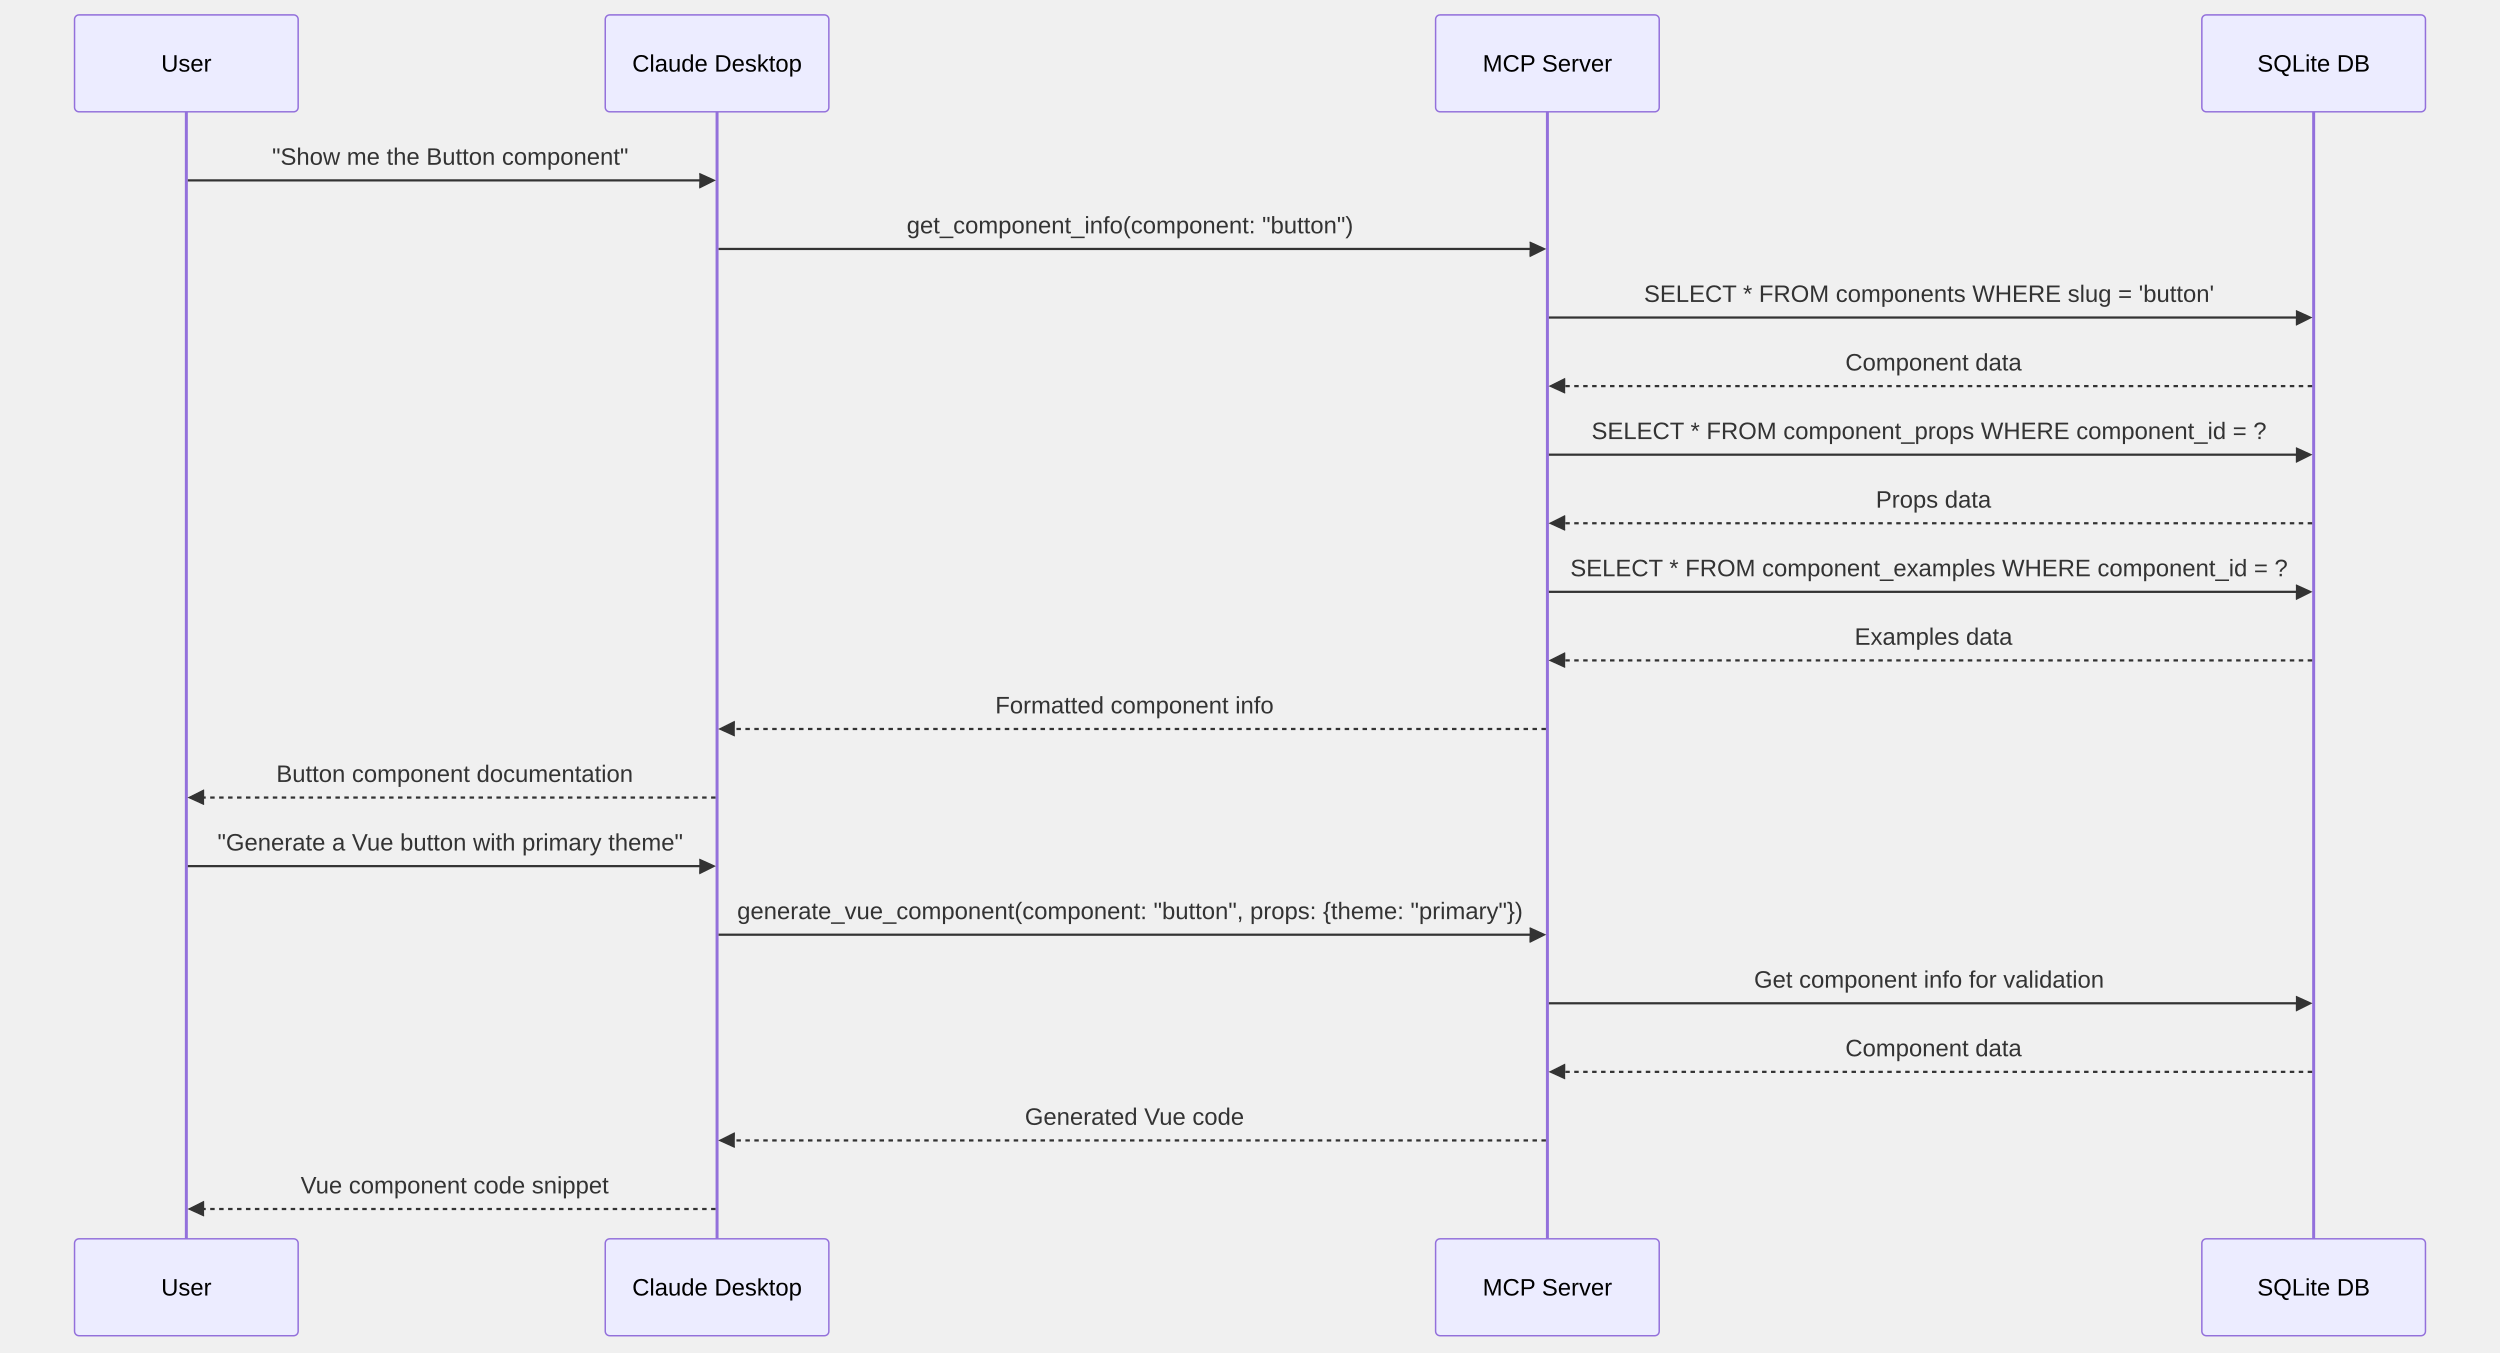
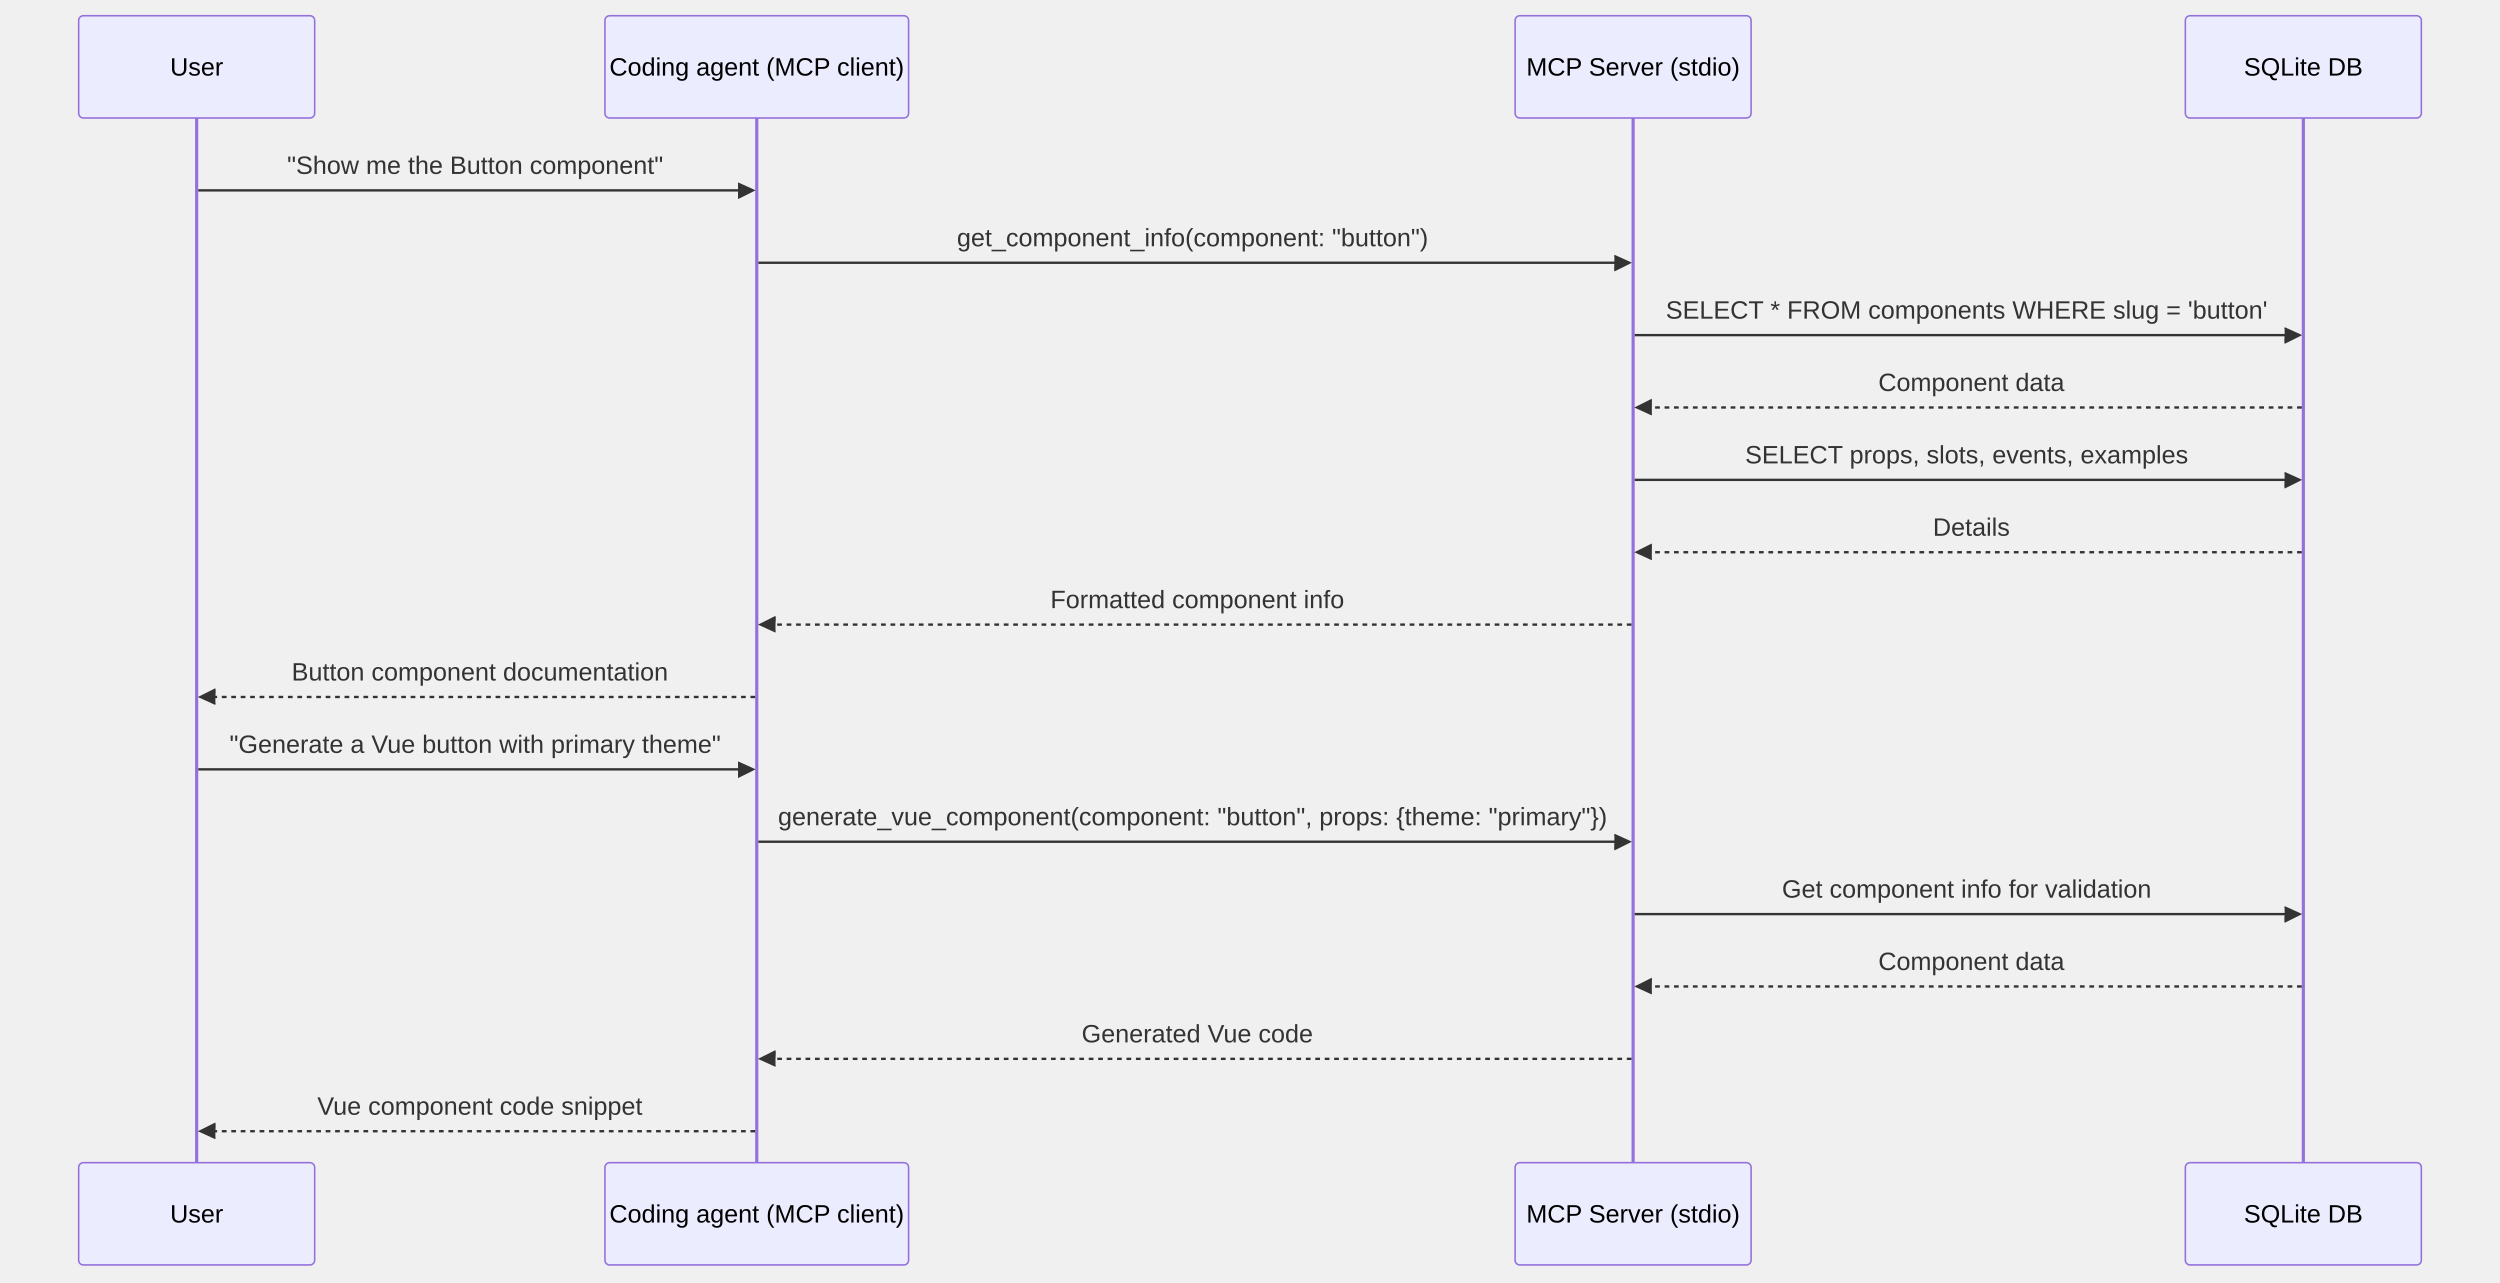
- <svg xmlns="http://www.w3.org/2000/svg" id="diagram-sequence" width="100%" style="min-width: 800px; background-color: white" viewBox="-50 -10 1677 907" role="graphics-document document" aria-roledescription="sequence">
+ <svg xmlns="http://www.w3.org/2000/svg" id="diagram-sequence" width="100%" style="min-width: 800px; background-color: white" viewBox="-50 -10 1589 815" role="graphics-document document" aria-roledescription="sequence">
  <g>
-     <rect x="1427" y="821" fill="#eaeaea" stroke="#666" width="150" height="65" name="DB" rx="3" ry="3" class="actor actor-bottom" />
-     <text x="1502" y="853.5" dominant-baseline="central" alignment-baseline="central" class="actor actor-box" style="text-anchor: middle; font-size: 16px; font-weight: 400;">
-       <tspan x="1502" dy="0">SQLite DB</tspan>
+     <rect x="1339" y="729" fill="#eaeaea" stroke="#666" width="150" height="65" name="DB" rx="3" ry="3" class="actor actor-bottom" />
+     <text x="1414" y="761.5" dominant-baseline="central" alignment-baseline="central" class="actor actor-box" style="text-anchor: middle; font-size: 16px; font-weight: 400;">
+       <tspan x="1414" dy="0">SQLite DB</tspan>
    </text>
  </g>
  <g>
-     <rect x="913" y="821" fill="#eaeaea" stroke="#666" width="150" height="65" name="MCP" rx="3" ry="3" class="actor actor-bottom" />
-     <text x="988" y="853.5" dominant-baseline="central" alignment-baseline="central" class="actor actor-box" style="text-anchor: middle; font-size: 16px; font-weight: 400;">
-       <tspan x="988" dy="0">MCP Server</tspan>
+     <rect x="913" y="729" fill="#eaeaea" stroke="#666" width="150" height="65" name="MCP" rx="3" ry="3" class="actor actor-bottom" />
+     <text x="988" y="761.5" dominant-baseline="central" alignment-baseline="central" class="actor actor-box" style="text-anchor: middle; font-size: 16px; font-weight: 400;">
+       <tspan x="988" dy="0">MCP Server (stdio)</tspan>
    </text>
  </g>
  <g>
-     <rect x="356" y="821" fill="#eaeaea" stroke="#666" width="150" height="65" name="Claude" rx="3" ry="3" class="actor actor-bottom" />
-     <text x="431" y="853.5" dominant-baseline="central" alignment-baseline="central" class="actor actor-box" style="text-anchor: middle; font-size: 16px; font-weight: 400;">
-       <tspan x="431" dy="0">Claude Desktop</tspan>
+     <rect x="334.5" y="729" fill="#eaeaea" stroke="#666" width="193" height="65" name="Agent" rx="3" ry="3" class="actor actor-bottom" />
+     <text x="431" y="761.5" dominant-baseline="central" alignment-baseline="central" class="actor actor-box" style="text-anchor: middle; font-size: 16px; font-weight: 400;">
+       <tspan x="431" dy="0">Coding agent (MCP client)</tspan>
    </text>
  </g>
  <g>
-     <rect x="0" y="821" fill="#eaeaea" stroke="#666" width="150" height="65" name="User" rx="3" ry="3" class="actor actor-bottom" />
-     <text x="75" y="853.5" dominant-baseline="central" alignment-baseline="central" class="actor actor-box" style="text-anchor: middle; font-size: 16px; font-weight: 400;">
+     <rect x="0" y="729" fill="#eaeaea" stroke="#666" width="150" height="65" name="User" rx="3" ry="3" class="actor actor-bottom" />
+     <text x="75" y="761.5" dominant-baseline="central" alignment-baseline="central" class="actor actor-box" style="text-anchor: middle; font-size: 16px; font-weight: 400;">
      <tspan x="75" dy="0">User</tspan>
    </text>
  </g>
  <g>
-     <line id="actor3" x1="1502" y1="65" x2="1502" y2="821" class="actor-line 200" stroke-width="0.5px" stroke="#999" name="DB" data-et="life-line" data-id="DB" />
+     <line id="actor3" x1="1414" y1="65" x2="1414" y2="729" class="actor-line 200" stroke-width="0.5px" stroke="#999" name="DB" data-et="life-line" data-id="DB" />
    <g id="root-3" data-et="participant" data-type="participant" data-id="DB">
-       <rect x="1427" y="0" fill="#eaeaea" stroke="#666" width="150" height="65" name="DB" rx="3" ry="3" class="actor actor-top" />
-       <text x="1502" y="32.5" dominant-baseline="central" alignment-baseline="central" class="actor actor-box" style="text-anchor: middle; font-size: 16px; font-weight: 400;">
-         <tspan x="1502" dy="0">SQLite DB</tspan>
+       <rect x="1339" y="0" fill="#eaeaea" stroke="#666" width="150" height="65" name="DB" rx="3" ry="3" class="actor actor-top" />
+       <text x="1414" y="32.5" dominant-baseline="central" alignment-baseline="central" class="actor actor-box" style="text-anchor: middle; font-size: 16px; font-weight: 400;">
+         <tspan x="1414" dy="0">SQLite DB</tspan>
      </text>
    </g>
  </g>
  <g>
-     <line id="actor2" x1="988" y1="65" x2="988" y2="821" class="actor-line 200" stroke-width="0.5px" stroke="#999" name="MCP" data-et="life-line" data-id="MCP" />
+     <line id="actor2" x1="988" y1="65" x2="988" y2="729" class="actor-line 200" stroke-width="0.5px" stroke="#999" name="MCP" data-et="life-line" data-id="MCP" />
    <g id="root-2" data-et="participant" data-type="participant" data-id="MCP">
      <rect x="913" y="0" fill="#eaeaea" stroke="#666" width="150" height="65" name="MCP" rx="3" ry="3" class="actor actor-top" />
      <text x="988" y="32.5" dominant-baseline="central" alignment-baseline="central" class="actor actor-box" style="text-anchor: middle; font-size: 16px; font-weight: 400;">
-         <tspan x="988" dy="0">MCP Server</tspan>
+         <tspan x="988" dy="0">MCP Server (stdio)</tspan>
      </text>
    </g>
  </g>
  <g>
-     <line id="actor1" x1="431" y1="65" x2="431" y2="821" class="actor-line 200" stroke-width="0.5px" stroke="#999" name="Claude" data-et="life-line" data-id="Claude" />
-     <g id="root-1" data-et="participant" data-type="participant" data-id="Claude">
-       <rect x="356" y="0" fill="#eaeaea" stroke="#666" width="150" height="65" name="Claude" rx="3" ry="3" class="actor actor-top" />
+     <line id="actor1" x1="431" y1="65" x2="431" y2="729" class="actor-line 200" stroke-width="0.5px" stroke="#999" name="Agent" data-et="life-line" data-id="Agent" />
+     <g id="root-1" data-et="participant" data-type="participant" data-id="Agent">
+       <rect x="334.5" y="0" fill="#eaeaea" stroke="#666" width="193" height="65" name="Agent" rx="3" ry="3" class="actor actor-top" />
      <text x="431" y="32.5" dominant-baseline="central" alignment-baseline="central" class="actor actor-box" style="text-anchor: middle; font-size: 16px; font-weight: 400;">
-         <tspan x="431" dy="0">Claude Desktop</tspan>
+         <tspan x="431" dy="0">Coding agent (MCP client)</tspan>
      </text>
    </g>
  </g>
  <g>
-     <line id="actor0" x1="75" y1="65" x2="75" y2="821" class="actor-line 200" stroke-width="0.5px" stroke="#999" name="User" data-et="life-line" data-id="User" />
+     <line id="actor0" x1="75" y1="65" x2="75" y2="729" class="actor-line 200" stroke-width="0.5px" stroke="#999" name="User" data-et="life-line" data-id="User" />
    <g id="root-0" data-et="participant" data-type="participant" data-id="User">
      <rect x="0" y="0" fill="#eaeaea" stroke="#666" width="150" height="65" name="User" rx="3" ry="3" class="actor actor-top" />
      <text x="75" y="32.5" dominant-baseline="central" alignment-baseline="central" class="actor actor-box" style="text-anchor: middle; font-size: 16px; font-weight: 400;">
        <tspan x="75" dy="0">User</tspan>
      </text>
    </g>
  </g>
  <style>#diagram-sequence{font-family:"trebuchet ms",verdana,arial,sans-serif;font-size:16px;fill:#333;}@keyframes edge-animation-frame{from{stroke-dashoffset:0;}}@keyframes dash{to{stroke-dashoffset:0;}}#diagram-sequence .edge-animation-slow{stroke-dasharray:9,5!important;stroke-dashoffset:900;animation:dash 50s linear infinite;stroke-linecap:round;}#diagram-sequence .edge-animation-fast{stroke-dasharray:9,5!important;stroke-dashoffset:900;animation:dash 20s linear infinite;stroke-linecap:round;}#diagram-sequence .error-icon{fill:#552222;}#diagram-sequence .error-text{fill:#552222;stroke:#552222;}#diagram-sequence .edge-thickness-normal{stroke-width:1px;}#diagram-sequence .edge-thickness-thick{stroke-width:3.5px;}#diagram-sequence .edge-pattern-solid{stroke-dasharray:0;}#diagram-sequence .edge-thickness-invisible{stroke-width:0;fill:none;}#diagram-sequence .edge-pattern-dashed{stroke-dasharray:3;}#diagram-sequence .edge-pattern-dotted{stroke-dasharray:2;}#diagram-sequence .marker{fill:#333333;stroke:#333333;}#diagram-sequence .marker.cross{stroke:#333333;}#diagram-sequence svg{font-family:"trebuchet ms",verdana,arial,sans-serif;font-size:16px;}#diagram-sequence p{margin:0;}#diagram-sequence .actor{stroke:#9370DB;fill:#ECECFF;stroke-width:1;}#diagram-sequence rect.actor.outer-path[data-look="neo"]{filter:drop-shadow(1px 2px 2px rgba(185, 185, 185, 1));}#diagram-sequence rect.note[data-look="neo"]{stroke:#aaaa33;fill:#fff5ad;filter:drop-shadow(1px 2px 2px rgba(185, 185, 185, 1));}#diagram-sequence text.actor&gt;tspan{fill:black;stroke:none;}#diagram-sequence .actor-line{stroke:#9370DB;}#diagram-sequence .innerArc{stroke-width:1.5;stroke-dasharray:none;}#diagram-sequence .messageLine0{stroke-width:1.5;stroke-dasharray:none;stroke:#333;}#diagram-sequence .messageLine1{stroke-width:1.5;stroke-dasharray:2,2;stroke:#333;}#diagram-sequence [id$="-arrowhead"] path{fill:#333;stroke:#333;}#diagram-sequence .sequenceNumber{fill:white;}#diagram-sequence [id$="-sequencenumber"]{fill:#333;}#diagram-sequence [id$="-crosshead"] path{fill:#333;stroke:#333;}#diagram-sequence .messageText{fill:#333;stroke:none;}#diagram-sequence .labelBox{stroke:#9370DB;fill:#ECECFF;filter:none;}#diagram-sequence .labelText,#diagram-sequence .labelText&gt;tspan{fill:black;stroke:none;}#diagram-sequence .loopText,#diagram-sequence .loopText&gt;tspan{fill:black;stroke:none;}#diagram-sequence .sectionTitle,#diagram-sequence .sectionTitle&gt;tspan{fill:black;stroke:none;}#diagram-sequence .loopLine{stroke-width:2px;stroke-dasharray:2,2;stroke:#9370DB;fill:#9370DB;}#diagram-sequence .note{stroke:#aaaa33;fill:#fff5ad;}#diagram-sequence .noteText,#diagram-sequence .noteText&gt;tspan{fill:black;stroke:none;font-weight:normal;}#diagram-sequence .activation0{fill:#f4f4f4;stroke:#666;}#diagram-sequence .activation1{fill:#f4f4f4;stroke:#666;}#diagram-sequence .activation2{fill:#f4f4f4;stroke:#666;}#diagram-sequence .actorPopupMenu{position:absolute;}#diagram-sequence .actorPopupMenuPanel{position:absolute;fill:#ECECFF;box-shadow:0px 8px 16px 0px rgba(0,0,0,0.2);filter:drop-shadow(3px 5px 2px rgb(0 0 0 / 0.4));}#diagram-sequence .actor-man circle,#diagram-sequence line{fill:#ECECFF;stroke-width:2px;}#diagram-sequence g rect.rect{filter:drop-shadow(1px 2px 2px rgba(185, 185, 185, 1));stroke:#9370DB;}#diagram-sequence .node .neo-node{stroke:#9370DB;}#diagram-sequence [data-look="neo"].node rect,#diagram-sequence [data-look="neo"].cluster rect,#diagram-sequence [data-look="neo"].node polygon{stroke:#9370DB;filter:drop-shadow(1px 2px 2px rgba(185, 185, 185, 1));}#diagram-sequence [data-look="neo"].swimlane.cluster rect{filter:none;}#diagram-sequence [data-look="neo"].node path{stroke:#9370DB;stroke-width:1px;}#diagram-sequence [data-look="neo"].node .outer-path{filter:drop-shadow(1px 2px 2px rgba(185, 185, 185, 1));}#diagram-sequence [data-look="neo"].node .neo-line path{stroke:#9370DB;filter:none;}#diagram-sequence [data-look="neo"].node circle{stroke:#9370DB;filter:drop-shadow(1px 2px 2px rgba(185, 185, 185, 1));}#diagram-sequence [data-look="neo"].node circle .state-start{fill:#000000;}#diagram-sequence [data-look="neo"].icon-shape .icon{fill:#9370DB;filter:drop-shadow(1px 2px 2px rgba(185, 185, 185, 1));}#diagram-sequence [data-look="neo"].icon-shape .icon-neo path{stroke:#9370DB;filter:drop-shadow(1px 2px 2px rgba(185, 185, 185, 1));}#diagram-sequence :root{--mermaid-font-family:"trebuchet ms",verdana,arial,sans-serif;}</style>
  <g />
  <defs>
    <symbol id="diagram-sequence-computer" width="24" height="24">
      <path transform="scale(.5)" d="M2 2v13h20v-13h-20zm18 11h-16v-9h16v9zm-10.228 6l.466-1h3.524l.467 1h-4.457zm14.228 3h-24l2-6h2.104l-1.33 4h18.45l-1.297-4h2.073l2 6zm-5-10h-14v-7h14v7z" />
    </symbol>
  </defs>
  <defs>
    <symbol id="diagram-sequence-database" fill-rule="evenodd" clip-rule="evenodd">
      <path transform="scale(.5)" d="M12.258.001l.256.004.255.005.253.008.251.01.249.012.247.015.246.016.242.019.241.02.239.023.236.024.233.027.231.028.229.031.225.032.223.034.22.036.217.038.214.04.211.041.208.043.205.045.201.046.198.048.194.05.191.051.187.053.183.054.18.056.175.057.172.059.168.06.163.061.16.063.155.064.15.066.074.033.073.033.071.034.07.034.069.035.068.035.067.035.066.035.064.036.064.036.062.036.06.036.06.037.058.037.058.037.055.038.055.038.053.038.052.038.051.039.05.039.048.039.047.039.045.04.044.04.043.04.041.04.04.041.039.041.037.041.036.041.034.041.033.042.032.042.03.042.029.042.027.042.026.043.024.043.023.043.021.043.02.043.018.044.017.043.015.044.013.044.012.044.011.045.009.044.007.045.006.045.004.045.002.045.001.045v17l-.001.045-.002.045-.004.045-.006.045-.007.045-.009.044-.011.045-.012.044-.013.044-.015.044-.017.043-.018.044-.02.043-.021.043-.023.043-.024.043-.026.043-.027.042-.029.042-.03.042-.032.042-.033.042-.034.041-.036.041-.037.041-.039.041-.04.041-.041.04-.043.04-.044.04-.045.04-.047.039-.048.039-.05.039-.051.039-.052.038-.053.038-.055.038-.055.038-.058.037-.058.037-.06.037-.06.036-.062.036-.064.036-.064.036-.066.035-.067.035-.068.035-.069.035-.07.034-.071.034-.073.033-.074.033-.15.066-.155.064-.16.063-.163.061-.168.06-.172.059-.175.057-.18.056-.183.054-.187.053-.191.051-.194.05-.198.048-.201.046-.205.045-.208.043-.211.041-.214.04-.217.038-.22.036-.223.034-.225.032-.229.031-.231.028-.233.027-.236.024-.239.023-.241.02-.242.019-.246.016-.247.015-.249.012-.251.01-.253.008-.255.005-.256.004-.258.001-.258-.001-.256-.004-.255-.005-.253-.008-.251-.01-.249-.012-.247-.015-.245-.016-.243-.019-.241-.02-.238-.023-.236-.024-.234-.027-.231-.028-.228-.031-.226-.032-.223-.034-.22-.036-.217-.038-.214-.04-.211-.041-.208-.043-.204-.045-.201-.046-.198-.048-.195-.05-.19-.051-.187-.053-.184-.054-.179-.056-.176-.057-.172-.059-.167-.06-.164-.061-.159-.063-.155-.064-.151-.066-.074-.033-.072-.033-.072-.034-.07-.034-.069-.035-.068-.035-.067-.035-.066-.035-.064-.036-.063-.036-.062-.036-.061-.036-.06-.037-.058-.037-.057-.037-.056-.038-.055-.038-.053-.038-.052-.038-.051-.039-.049-.039-.049-.039-.046-.039-.046-.04-.044-.04-.043-.04-.041-.04-.04-.041-.039-.041-.037-.041-.036-.041-.034-.041-.033-.042-.032-.042-.03-.042-.029-.042-.027-.042-.026-.043-.024-.043-.023-.043-.021-.043-.02-.043-.018-.044-.017-.043-.015-.044-.013-.044-.012-.044-.011-.045-.009-.044-.007-.045-.006-.045-.004-.045-.002-.045-.001-.045v-17l.001-.045.002-.045.004-.045.006-.045.007-.045.009-.044.011-.045.012-.044.013-.044.015-.044.017-.043.018-.044.02-.043.021-.043.023-.043.024-.043.026-.043.027-.042.029-.042.03-.042.032-.042.033-.042.034-.041.036-.041.037-.041.039-.041.04-.041.041-.04.043-.04.044-.04.046-.04.046-.039.049-.039.049-.039.051-.039.052-.038.053-.038.055-.038.056-.038.057-.037.058-.037.06-.037.061-.036.062-.036.063-.036.064-.036.066-.035.067-.035.068-.035.069-.035.07-.034.072-.034.072-.033.074-.033.151-.066.155-.064.159-.063.164-.061.167-.06.172-.059.176-.057.179-.056.184-.054.187-.053.19-.051.195-.05.198-.048.201-.046.204-.045.208-.043.211-.041.214-.04.217-.038.22-.036.223-.034.226-.032.228-.031.231-.028.234-.027.236-.024.238-.023.241-.02.243-.019.245-.016.247-.015.249-.012.251-.01.253-.008.255-.005.256-.004.258-.001.258.001zm-9.258 20.499v.01l.001.021.003.021.004.022.005.021.006.022.007.022.009.023.01.022.011.023.012.023.013.023.015.023.016.024.017.023.018.024.019.024.021.024.022.025.023.024.024.025.052.049.056.05.061.051.066.051.07.051.075.051.079.052.084.052.088.052.092.052.097.052.102.051.105.052.11.052.114.051.119.051.123.051.127.05.131.05.135.05.139.048.144.049.147.047.152.047.155.047.16.045.163.045.167.043.171.043.176.041.178.041.183.039.187.039.19.037.194.035.197.035.202.033.204.031.209.03.212.029.216.027.219.025.222.024.226.021.23.02.233.018.236.016.24.015.243.012.246.01.249.008.253.005.256.004.259.001.26-.001.257-.004.254-.005.25-.008.247-.011.244-.012.241-.014.237-.016.233-.018.231-.021.226-.021.224-.024.22-.026.216-.027.212-.028.21-.031.205-.031.202-.034.198-.034.194-.036.191-.037.187-.039.183-.04.179-.04.175-.042.172-.043.168-.044.163-.045.16-.046.155-.046.152-.047.148-.048.143-.049.139-.049.136-.05.131-.05.126-.05.123-.051.118-.052.114-.051.11-.052.106-.052.101-.052.096-.052.092-.052.088-.053.083-.051.079-.052.074-.052.07-.051.065-.051.06-.051.056-.05.051-.05.023-.024.023-.025.021-.024.02-.024.019-.024.018-.024.017-.024.015-.023.014-.024.013-.023.012-.023.01-.023.01-.022.008-.022.006-.022.006-.022.004-.022.004-.021.001-.021.001-.021v-4.127l-.077.055-.08.053-.083.054-.085.053-.087.052-.09.052-.093.051-.095.05-.097.05-.1.049-.102.049-.105.048-.106.047-.109.047-.111.046-.114.045-.115.045-.118.044-.12.043-.122.042-.124.042-.126.041-.128.04-.13.04-.132.038-.134.038-.135.037-.138.037-.139.035-.142.035-.143.034-.144.033-.147.032-.148.031-.15.03-.151.03-.153.029-.154.027-.156.027-.158.026-.159.025-.161.024-.162.023-.163.022-.165.021-.166.02-.167.019-.169.018-.169.017-.171.016-.173.015-.173.014-.175.013-.175.012-.177.011-.178.01-.179.008-.179.008-.181.006-.182.005-.182.004-.184.003-.184.002h-.37l-.184-.002-.184-.003-.182-.004-.182-.005-.181-.006-.179-.008-.179-.008-.178-.01-.176-.011-.176-.012-.175-.013-.173-.014-.172-.015-.171-.016-.17-.017-.169-.018-.167-.019-.166-.02-.165-.021-.163-.022-.162-.023-.161-.024-.159-.025-.157-.026-.156-.027-.155-.027-.153-.029-.151-.03-.15-.03-.148-.031-.146-.032-.145-.033-.143-.034-.141-.035-.14-.035-.137-.037-.136-.037-.134-.038-.132-.038-.13-.04-.128-.04-.126-.041-.124-.042-.122-.042-.12-.044-.117-.043-.116-.045-.113-.045-.112-.046-.109-.047-.106-.047-.105-.048-.102-.049-.1-.049-.097-.05-.095-.05-.093-.052-.09-.051-.087-.052-.085-.053-.083-.054-.08-.054-.077-.054v4.127zm0-5.654v.011l.001.021.003.021.004.021.005.022.006.022.007.022.009.022.01.022.011.023.012.023.013.023.015.024.016.023.017.024.018.024.019.024.021.024.022.024.023.025.024.024.052.05.056.05.061.05.066.051.07.051.075.052.079.051.084.052.088.052.092.052.097.052.102.052.105.052.11.051.114.051.119.052.123.05.127.051.131.05.135.049.139.049.144.048.147.048.152.047.155.046.16.045.163.045.167.044.171.042.176.042.178.04.183.04.187.038.19.037.194.036.197.034.202.033.204.032.209.03.212.028.216.027.219.025.222.024.226.022.23.02.233.018.236.016.24.014.243.012.246.01.249.008.253.006.256.003.259.001.26-.001.257-.003.254-.006.25-.008.247-.01.244-.012.241-.015.237-.016.233-.018.231-.02.226-.022.224-.024.22-.025.216-.027.212-.029.21-.03.205-.032.202-.033.198-.035.194-.036.191-.037.187-.039.183-.039.179-.041.175-.042.172-.043.168-.044.163-.045.16-.045.155-.047.152-.047.148-.048.143-.048.139-.05.136-.049.131-.05.126-.051.123-.051.118-.051.114-.052.11-.052.106-.052.101-.052.096-.052.092-.052.088-.052.083-.052.079-.052.074-.051.07-.052.065-.051.06-.05.056-.051.051-.049.023-.025.023-.024.021-.025.02-.024.019-.024.018-.024.017-.024.015-.023.014-.023.013-.024.012-.022.01-.023.01-.023.008-.022.006-.022.006-.022.004-.021.004-.022.001-.021.001-.021v-4.139l-.077.054-.08.054-.083.054-.085.052-.087.053-.09.051-.093.051-.095.051-.097.05-.1.049-.102.049-.105.048-.106.047-.109.047-.111.046-.114.045-.115.044-.118.044-.12.044-.122.042-.124.042-.126.041-.128.04-.13.039-.132.039-.134.038-.135.037-.138.036-.139.036-.142.035-.143.033-.144.033-.147.033-.148.031-.15.03-.151.03-.153.028-.154.028-.156.027-.158.026-.159.025-.161.024-.162.023-.163.022-.165.021-.166.02-.167.019-.169.018-.169.017-.171.016-.173.015-.173.014-.175.013-.175.012-.177.011-.178.009-.179.009-.179.007-.181.007-.182.005-.182.004-.184.003-.184.002h-.37l-.184-.002-.184-.003-.182-.004-.182-.005-.181-.007-.179-.007-.179-.009-.178-.009-.176-.011-.176-.012-.175-.013-.173-.014-.172-.015-.171-.016-.17-.017-.169-.018-.167-.019-.166-.02-.165-.021-.163-.022-.162-.023-.161-.024-.159-.025-.157-.026-.156-.027-.155-.028-.153-.028-.151-.03-.15-.03-.148-.031-.146-.033-.145-.033-.143-.033-.141-.035-.14-.036-.137-.036-.136-.037-.134-.038-.132-.039-.13-.039-.128-.04-.126-.041-.124-.042-.122-.043-.12-.043-.117-.044-.116-.044-.113-.046-.112-.046-.109-.046-.106-.047-.105-.048-.102-.049-.1-.049-.097-.05-.095-.051-.093-.051-.09-.051-.087-.053-.085-.052-.083-.054-.08-.054-.077-.054v4.139zm0-5.666v.011l.001.02.003.022.004.021.005.022.006.021.007.022.009.023.01.022.011.023.012.023.013.023.015.023.016.024.017.024.018.023.019.024.021.025.022.024.023.024.024.025.052.05.056.05.061.05.066.051.07.051.075.052.079.051.084.052.088.052.092.052.097.052.102.052.105.051.11.052.114.051.119.051.123.051.127.05.131.05.135.05.139.049.144.048.147.048.152.047.155.046.16.045.163.045.167.043.171.043.176.042.178.04.183.04.187.038.19.037.194.036.197.034.202.033.204.032.209.03.212.028.216.027.219.025.222.024.226.021.23.02.233.018.236.017.24.014.243.012.246.01.249.008.253.006.256.003.259.001.26-.001.257-.003.254-.006.25-.008.247-.01.244-.013.241-.014.237-.016.233-.018.231-.02.226-.022.224-.024.22-.025.216-.027.212-.029.21-.03.205-.032.202-.033.198-.035.194-.036.191-.037.187-.039.183-.039.179-.041.175-.042.172-.043.168-.044.163-.045.16-.045.155-.047.152-.047.148-.048.143-.049.139-.049.136-.049.131-.051.126-.05.123-.051.118-.052.114-.051.11-.052.106-.052.101-.052.096-.052.092-.052.088-.052.083-.052.079-.052.074-.052.07-.051.065-.051.06-.051.056-.05.051-.049.023-.025.023-.025.021-.024.02-.024.019-.024.018-.024.017-.024.015-.023.014-.024.013-.023.012-.023.01-.022.01-.023.008-.022.006-.022.006-.022.004-.022.004-.021.001-.021.001-.021v-4.153l-.077.054-.08.054-.083.053-.085.053-.087.053-.09.051-.093.051-.095.051-.097.05-.1.049-.102.048-.105.048-.106.048-.109.046-.111.046-.114.046-.115.044-.118.044-.12.043-.122.043-.124.042-.126.041-.128.04-.13.039-.132.039-.134.038-.135.037-.138.036-.139.036-.142.034-.143.034-.144.033-.147.032-.148.032-.15.03-.151.03-.153.028-.154.028-.156.027-.158.026-.159.024-.161.024-.162.023-.163.023-.165.021-.166.02-.167.019-.169.018-.169.017-.171.016-.173.015-.173.014-.175.013-.175.012-.177.01-.178.01-.179.009-.179.007-.181.006-.182.006-.182.004-.184.003-.184.001-.185.001-.185-.001-.184-.001-.184-.003-.182-.004-.182-.006-.181-.006-.179-.007-.179-.009-.178-.01-.176-.01-.176-.012-.175-.013-.173-.014-.172-.015-.171-.016-.17-.017-.169-.018-.167-.019-.166-.02-.165-.021-.163-.023-.162-.023-.161-.024-.159-.024-.157-.026-.156-.027-.155-.028-.153-.028-.151-.03-.15-.03-.148-.032-.146-.032-.145-.033-.143-.034-.141-.034-.14-.036-.137-.036-.136-.037-.134-.038-.132-.039-.13-.039-.128-.041-.126-.041-.124-.041-.122-.043-.12-.043-.117-.044-.116-.044-.113-.046-.112-.046-.109-.046-.106-.048-.105-.048-.102-.048-.1-.05-.097-.049-.095-.051-.093-.051-.09-.052-.087-.052-.085-.053-.083-.053-.08-.054-.077-.054v4.153zm8.74-8.179l-.257.004-.254.005-.25.008-.247.011-.244.012-.241.014-.237.016-.233.018-.231.021-.226.022-.224.023-.22.026-.216.027-.212.028-.21.031-.205.032-.202.033-.198.034-.194.036-.191.038-.187.038-.183.04-.179.041-.175.042-.172.043-.168.043-.163.045-.16.046-.155.046-.152.048-.148.048-.143.048-.139.049-.136.05-.131.05-.126.051-.123.051-.118.051-.114.052-.11.052-.106.052-.101.052-.096.052-.092.052-.088.052-.083.052-.079.052-.074.051-.07.052-.065.051-.06.05-.056.05-.051.05-.023.025-.023.024-.021.024-.02.025-.019.024-.018.024-.017.023-.015.024-.014.023-.013.023-.012.023-.01.023-.01.022-.008.022-.006.023-.006.021-.004.022-.004.021-.001.021-.001.021.001.021.001.021.004.021.004.022.006.021.006.023.008.022.01.022.01.023.012.023.013.023.014.023.015.024.017.023.018.024.019.024.02.025.021.024.023.024.023.025.051.05.056.05.06.05.065.051.07.052.074.051.079.052.083.052.088.052.092.052.096.052.101.052.106.052.11.052.114.052.118.051.123.051.126.051.131.05.136.05.139.049.143.048.148.048.152.048.155.046.16.046.163.045.168.043.172.043.175.042.179.041.183.04.187.038.191.038.194.036.198.034.202.033.205.032.21.031.212.028.216.027.22.026.224.023.226.022.231.021.233.018.237.016.241.014.244.012.247.011.25.008.254.005.257.004.26.001.26-.001.257-.004.254-.005.25-.008.247-.011.244-.012.241-.014.237-.016.233-.018.231-.021.226-.022.224-.023.22-.026.216-.027.212-.028.21-.031.205-.032.202-.033.198-.034.194-.036.191-.038.187-.038.183-.04.179-.041.175-.042.172-.043.168-.043.163-.045.16-.046.155-.046.152-.048.148-.048.143-.048.139-.049.136-.05.131-.05.126-.051.123-.051.118-.051.114-.052.11-.052.106-.052.101-.052.096-.052.092-.052.088-.052.083-.052.079-.052.074-.051.07-.052.065-.051.06-.05.056-.05.051-.05.023-.025.023-.024.021-.024.02-.025.019-.024.018-.024.017-.023.015-.024.014-.023.013-.023.012-.023.01-.023.01-.022.008-.022.006-.023.006-.021.004-.022.004-.021.001-.021.001-.021-.001-.021-.001-.021-.004-.021-.004-.022-.006-.021-.006-.023-.008-.022-.01-.022-.01-.023-.012-.023-.013-.023-.014-.023-.015-.024-.017-.023-.018-.024-.019-.024-.02-.025-.021-.024-.023-.024-.023-.025-.051-.05-.056-.05-.06-.05-.065-.051-.07-.052-.074-.051-.079-.052-.083-.052-.088-.052-.092-.052-.096-.052-.101-.052-.106-.052-.11-.052-.114-.052-.118-.051-.123-.051-.126-.051-.131-.05-.136-.05-.139-.049-.143-.048-.148-.048-.152-.048-.155-.046-.16-.046-.163-.045-.168-.043-.172-.043-.175-.042-.179-.041-.183-.04-.187-.038-.191-.038-.194-.036-.198-.034-.202-.033-.205-.032-.21-.031-.212-.028-.216-.027-.22-.026-.224-.023-.226-.022-.231-.021-.233-.018-.237-.016-.241-.014-.244-.012-.247-.011-.25-.008-.254-.005-.257-.004-.26-.001-.26.001z" />
    </symbol>
  </defs>
  <defs>
    <symbol id="diagram-sequence-clock" width="24" height="24">
      <path transform="scale(.5)" d="M12 2c5.514 0 10 4.486 10 10s-4.486 10-10 10-10-4.486-10-10 4.486-10 10-10zm0-2c-6.627 0-12 5.373-12 12s5.373 12 12 12 12-5.373 12-12-5.373-12-12-12zm5.848 12.459c.202.038.202.333.001.372-1.907.361-6.045 1.111-6.547 1.111-.719 0-1.301-.582-1.301-1.301 0-.512.77-5.447 1.125-7.445.034-.192.312-.181.343.014l.985 6.238 5.394 1.011z" />
    </symbol>
  </defs>
  <defs>
    <marker id="diagram-sequence-arrowhead" refX="7.9" refY="5" markerUnits="userSpaceOnUse" markerWidth="12" markerHeight="12" orient="auto-start-reverse">
      <path d="M -1 0 L 10 5 L 0 10 z" />
    </marker>
  </defs>
  <defs>
    <marker id="diagram-sequence-crosshead" markerWidth="15" markerHeight="8" orient="auto" refX="4" refY="4.5">
      <path fill="none" stroke="#000000" stroke-width="1pt" d="M 1,2 L 6,7 M 6,2 L 1,7" style="stroke-dasharray: 0, 0;" />
    </marker>
  </defs>
  <defs>
    <marker id="diagram-sequence-filled-head" refX="15.5" refY="7" markerWidth="20" markerHeight="28" orient="auto">
      <path d="M 18,7 L9,13 L14,7 L9,1 Z" />
    </marker>
  </defs>
  <defs>
    <marker id="diagram-sequence-sequencenumber" refX="15" refY="15" markerWidth="60" markerHeight="40" orient="auto">
      <circle cx="15" cy="15" r="6" />
    </marker>
  </defs>
  <defs>
    <marker id="diagram-sequence-solidTopArrowHead" refX="7.9" refY="7.25" markerUnits="userSpaceOnUse" markerWidth="12" markerHeight="12" orient="auto-start-reverse">
      <path d="M 0 0 L 10 8 L 0 8 z" />
    </marker>
  </defs>
  <defs>
    <marker id="diagram-sequence-solidBottomArrowHead" refX="7.9" refY="0.75" markerUnits="userSpaceOnUse" markerWidth="12" markerHeight="12" orient="auto-start-reverse">
      <path d="M 0 0 L 10 0 L 0 8 z" />
    </marker>
  </defs>
  <defs>
    <marker id="diagram-sequence-stickTopArrowHead" refX="7.5" refY="7" markerUnits="userSpaceOnUse" markerWidth="12" markerHeight="12" orient="auto-start-reverse">
      <path d="M 0 0 L 7 7" stroke="black" stroke-width="1.5" fill="none" />
    </marker>
  </defs>
  <defs>
    <marker id="diagram-sequence-stickBottomArrowHead" refX="7.5" refY="0" markerUnits="userSpaceOnUse" markerWidth="12" markerHeight="12" orient="auto-start-reverse">
      <path d="M 0 7 L 7 0" stroke="black" stroke-width="1.5" fill="none" />
    </marker>
  </defs>
  <text x="252" y="80" text-anchor="middle" dominant-baseline="middle" alignment-baseline="middle" class="messageText" dy="1em" style="font-size: 16px; font-weight: 400;">"Show me the Button component"</text>
-   <line x1="76" y1="111" x2="427" y2="111" class="messageLine0" data-et="message" data-id="i0" data-from="User" data-to="Claude" stroke-width="2" stroke="none" marker-end="url(#diagram-sequence-arrowhead)" style="fill: none;" />
+   <line x1="76" y1="111" x2="427" y2="111" class="messageLine0" data-et="message" data-id="i0" data-from="User" data-to="Agent" stroke-width="2" stroke="none" marker-end="url(#diagram-sequence-arrowhead)" style="fill: none;" />
  <text x="708" y="126" text-anchor="middle" dominant-baseline="middle" alignment-baseline="middle" class="messageText" dy="1em" style="font-size: 16px; font-weight: 400;">get_component_info(component: "button")</text>
-   <line x1="432" y1="157" x2="984" y2="157" class="messageLine0" data-et="message" data-id="i1" data-from="Claude" data-to="MCP" stroke-width="2" stroke="none" marker-end="url(#diagram-sequence-arrowhead)" style="fill: none;" />
-   <text x="1244" y="172" text-anchor="middle" dominant-baseline="middle" alignment-baseline="middle" class="messageText" dy="1em" style="font-size: 16px; font-weight: 400;">SELECT * FROM components WHERE slug = 'button'</text>
-   <line x1="989" y1="203" x2="1498" y2="203" class="messageLine0" data-et="message" data-id="i2" data-from="MCP" data-to="DB" stroke-width="2" stroke="none" marker-end="url(#diagram-sequence-arrowhead)" style="fill: none;" />
-   <text x="1247" y="218" text-anchor="middle" dominant-baseline="middle" alignment-baseline="middle" class="messageText" dy="1em" style="font-size: 16px; font-weight: 400;">Component data</text>
-   <line x1="1501" y1="249" x2="992" y2="249" class="messageLine1" data-et="message" data-id="i3" data-from="DB" data-to="MCP" stroke-width="2" stroke="none" marker-end="url(#diagram-sequence-arrowhead)" style="stroke-dasharray: 3, 3; fill: none;" />
-   <text x="1244" y="264" text-anchor="middle" dominant-baseline="middle" alignment-baseline="middle" class="messageText" dy="1em" style="font-size: 16px; font-weight: 400;">SELECT * FROM component_props WHERE component_id = ?</text>
-   <line x1="989" y1="295" x2="1498" y2="295" class="messageLine0" data-et="message" data-id="i4" data-from="MCP" data-to="DB" stroke-width="2" stroke="none" marker-end="url(#diagram-sequence-arrowhead)" style="fill: none;" />
-   <text x="1247" y="310" text-anchor="middle" dominant-baseline="middle" alignment-baseline="middle" class="messageText" dy="1em" style="font-size: 16px; font-weight: 400;">Props data</text>
-   <line x1="1501" y1="341" x2="992" y2="341" class="messageLine1" data-et="message" data-id="i5" data-from="DB" data-to="MCP" stroke-width="2" stroke="none" marker-end="url(#diagram-sequence-arrowhead)" style="stroke-dasharray: 3, 3; fill: none;" />
-   <text x="1244" y="356" text-anchor="middle" dominant-baseline="middle" alignment-baseline="middle" class="messageText" dy="1em" style="font-size: 16px; font-weight: 400;">SELECT * FROM component_examples WHERE component_id = ?</text>
-   <line x1="989" y1="387" x2="1498" y2="387" class="messageLine0" data-et="message" data-id="i6" data-from="MCP" data-to="DB" stroke-width="2" stroke="none" marker-end="url(#diagram-sequence-arrowhead)" style="fill: none;" />
-   <text x="1247" y="402" text-anchor="middle" dominant-baseline="middle" alignment-baseline="middle" class="messageText" dy="1em" style="font-size: 16px; font-weight: 400;">Examples data</text>
-   <line x1="1501" y1="433" x2="992" y2="433" class="messageLine1" data-et="message" data-id="i7" data-from="DB" data-to="MCP" stroke-width="2" stroke="none" marker-end="url(#diagram-sequence-arrowhead)" style="stroke-dasharray: 3, 3; fill: none;" />
-   <text x="711" y="448" text-anchor="middle" dominant-baseline="middle" alignment-baseline="middle" class="messageText" dy="1em" style="font-size: 16px; font-weight: 400;">Formatted component info</text>
-   <line x1="987" y1="479" x2="435" y2="479" class="messageLine1" data-et="message" data-id="i8" data-from="MCP" data-to="Claude" stroke-width="2" stroke="none" marker-end="url(#diagram-sequence-arrowhead)" style="stroke-dasharray: 3, 3; fill: none;" />
-   <text x="255" y="494" text-anchor="middle" dominant-baseline="middle" alignment-baseline="middle" class="messageText" dy="1em" style="font-size: 16px; font-weight: 400;">Button component documentation</text>
-   <line x1="430" y1="525" x2="79" y2="525" class="messageLine1" data-et="message" data-id="i9" data-from="Claude" data-to="User" stroke-width="2" stroke="none" marker-end="url(#diagram-sequence-arrowhead)" style="stroke-dasharray: 3, 3; fill: none;" />
-   <text x="252" y="540" text-anchor="middle" dominant-baseline="middle" alignment-baseline="middle" class="messageText" dy="1em" style="font-size: 16px; font-weight: 400;">"Generate a Vue button with primary theme"</text>
-   <line x1="76" y1="571" x2="427" y2="571" class="messageLine0" data-et="message" data-id="i10" data-from="User" data-to="Claude" stroke-width="2" stroke="none" marker-end="url(#diagram-sequence-arrowhead)" style="fill: none;" />
-   <text x="708" y="586" text-anchor="middle" dominant-baseline="middle" alignment-baseline="middle" class="messageText" dy="1em" style="font-size: 16px; font-weight: 400;">generate_vue_component(component: "button", props: {theme: "primary"})</text>
-   <line x1="432" y1="617" x2="984" y2="617" class="messageLine0" data-et="message" data-id="i11" data-from="Claude" data-to="MCP" stroke-width="2" stroke="none" marker-end="url(#diagram-sequence-arrowhead)" style="fill: none;" />
-   <text x="1244" y="632" text-anchor="middle" dominant-baseline="middle" alignment-baseline="middle" class="messageText" dy="1em" style="font-size: 16px; font-weight: 400;">Get component info for validation</text>
-   <line x1="989" y1="663" x2="1498" y2="663" class="messageLine0" data-et="message" data-id="i12" data-from="MCP" data-to="DB" stroke-width="2" stroke="none" marker-end="url(#diagram-sequence-arrowhead)" style="fill: none;" />
-   <text x="1247" y="678" text-anchor="middle" dominant-baseline="middle" alignment-baseline="middle" class="messageText" dy="1em" style="font-size: 16px; font-weight: 400;">Component data</text>
-   <line x1="1501" y1="709" x2="992" y2="709" class="messageLine1" data-et="message" data-id="i13" data-from="DB" data-to="MCP" stroke-width="2" stroke="none" marker-end="url(#diagram-sequence-arrowhead)" style="stroke-dasharray: 3, 3; fill: none;" />
-   <text x="711" y="724" text-anchor="middle" dominant-baseline="middle" alignment-baseline="middle" class="messageText" dy="1em" style="font-size: 16px; font-weight: 400;">Generated Vue code</text>
-   <line x1="987" y1="755" x2="435" y2="755" class="messageLine1" data-et="message" data-id="i14" data-from="MCP" data-to="Claude" stroke-width="2" stroke="none" marker-end="url(#diagram-sequence-arrowhead)" style="stroke-dasharray: 3, 3; fill: none;" />
-   <text x="255" y="770" text-anchor="middle" dominant-baseline="middle" alignment-baseline="middle" class="messageText" dy="1em" style="font-size: 16px; font-weight: 400;">Vue component code snippet</text>
-   <line x1="430" y1="801" x2="79" y2="801" class="messageLine1" data-et="message" data-id="i15" data-from="Claude" data-to="User" stroke-width="2" stroke="none" marker-end="url(#diagram-sequence-arrowhead)" style="stroke-dasharray: 3, 3; fill: none;" />
+   <line x1="432" y1="157" x2="984" y2="157" class="messageLine0" data-et="message" data-id="i1" data-from="Agent" data-to="MCP" stroke-width="2" stroke="none" marker-end="url(#diagram-sequence-arrowhead)" style="fill: none;" />
+   <text x="1200" y="172" text-anchor="middle" dominant-baseline="middle" alignment-baseline="middle" class="messageText" dy="1em" style="font-size: 16px; font-weight: 400;">SELECT * FROM components WHERE slug = 'button'</text>
+   <line x1="989" y1="203" x2="1410" y2="203" class="messageLine0" data-et="message" data-id="i2" data-from="MCP" data-to="DB" stroke-width="2" stroke="none" marker-end="url(#diagram-sequence-arrowhead)" style="fill: none;" />
+   <text x="1203" y="218" text-anchor="middle" dominant-baseline="middle" alignment-baseline="middle" class="messageText" dy="1em" style="font-size: 16px; font-weight: 400;">Component data</text>
+   <line x1="1413" y1="249" x2="992" y2="249" class="messageLine1" data-et="message" data-id="i3" data-from="DB" data-to="MCP" stroke-width="2" stroke="none" marker-end="url(#diagram-sequence-arrowhead)" style="stroke-dasharray: 3, 3; fill: none;" />
+   <text x="1200" y="264" text-anchor="middle" dominant-baseline="middle" alignment-baseline="middle" class="messageText" dy="1em" style="font-size: 16px; font-weight: 400;">SELECT props, slots, events, examples</text>
+   <line x1="989" y1="295" x2="1410" y2="295" class="messageLine0" data-et="message" data-id="i4" data-from="MCP" data-to="DB" stroke-width="2" stroke="none" marker-end="url(#diagram-sequence-arrowhead)" style="fill: none;" />
+   <text x="1203" y="310" text-anchor="middle" dominant-baseline="middle" alignment-baseline="middle" class="messageText" dy="1em" style="font-size: 16px; font-weight: 400;">Details</text>
+   <line x1="1413" y1="341" x2="992" y2="341" class="messageLine1" data-et="message" data-id="i5" data-from="DB" data-to="MCP" stroke-width="2" stroke="none" marker-end="url(#diagram-sequence-arrowhead)" style="stroke-dasharray: 3, 3; fill: none;" />
+   <text x="711" y="356" text-anchor="middle" dominant-baseline="middle" alignment-baseline="middle" class="messageText" dy="1em" style="font-size: 16px; font-weight: 400;">Formatted component info</text>
+   <line x1="987" y1="387" x2="435" y2="387" class="messageLine1" data-et="message" data-id="i6" data-from="MCP" data-to="Agent" stroke-width="2" stroke="none" marker-end="url(#diagram-sequence-arrowhead)" style="stroke-dasharray: 3, 3; fill: none;" />
+   <text x="255" y="402" text-anchor="middle" dominant-baseline="middle" alignment-baseline="middle" class="messageText" dy="1em" style="font-size: 16px; font-weight: 400;">Button component documentation</text>
+   <line x1="430" y1="433" x2="79" y2="433" class="messageLine1" data-et="message" data-id="i7" data-from="Agent" data-to="User" stroke-width="2" stroke="none" marker-end="url(#diagram-sequence-arrowhead)" style="stroke-dasharray: 3, 3; fill: none;" />
+   <text x="252" y="448" text-anchor="middle" dominant-baseline="middle" alignment-baseline="middle" class="messageText" dy="1em" style="font-size: 16px; font-weight: 400;">"Generate a Vue button with primary theme"</text>
+   <line x1="76" y1="479" x2="427" y2="479" class="messageLine0" data-et="message" data-id="i8" data-from="User" data-to="Agent" stroke-width="2" stroke="none" marker-end="url(#diagram-sequence-arrowhead)" style="fill: none;" />
+   <text x="708" y="494" text-anchor="middle" dominant-baseline="middle" alignment-baseline="middle" class="messageText" dy="1em" style="font-size: 16px; font-weight: 400;">generate_vue_component(component: "button", props: {theme: "primary"})</text>
+   <line x1="432" y1="525" x2="984" y2="525" class="messageLine0" data-et="message" data-id="i9" data-from="Agent" data-to="MCP" stroke-width="2" stroke="none" marker-end="url(#diagram-sequence-arrowhead)" style="fill: none;" />
+   <text x="1200" y="540" text-anchor="middle" dominant-baseline="middle" alignment-baseline="middle" class="messageText" dy="1em" style="font-size: 16px; font-weight: 400;">Get component info for validation</text>
+   <line x1="989" y1="571" x2="1410" y2="571" class="messageLine0" data-et="message" data-id="i10" data-from="MCP" data-to="DB" stroke-width="2" stroke="none" marker-end="url(#diagram-sequence-arrowhead)" style="fill: none;" />
+   <text x="1203" y="586" text-anchor="middle" dominant-baseline="middle" alignment-baseline="middle" class="messageText" dy="1em" style="font-size: 16px; font-weight: 400;">Component data</text>
+   <line x1="1413" y1="617" x2="992" y2="617" class="messageLine1" data-et="message" data-id="i11" data-from="DB" data-to="MCP" stroke-width="2" stroke="none" marker-end="url(#diagram-sequence-arrowhead)" style="stroke-dasharray: 3, 3; fill: none;" />
+   <text x="711" y="632" text-anchor="middle" dominant-baseline="middle" alignment-baseline="middle" class="messageText" dy="1em" style="font-size: 16px; font-weight: 400;">Generated Vue code</text>
+   <line x1="987" y1="663" x2="435" y2="663" class="messageLine1" data-et="message" data-id="i12" data-from="MCP" data-to="Agent" stroke-width="2" stroke="none" marker-end="url(#diagram-sequence-arrowhead)" style="stroke-dasharray: 3, 3; fill: none;" />
+   <text x="255" y="678" text-anchor="middle" dominant-baseline="middle" alignment-baseline="middle" class="messageText" dy="1em" style="font-size: 16px; font-weight: 400;">Vue component code snippet</text>
+   <line x1="430" y1="709" x2="79" y2="709" class="messageLine1" data-et="message" data-id="i13" data-from="Agent" data-to="User" stroke-width="2" stroke="none" marker-end="url(#diagram-sequence-arrowhead)" style="stroke-dasharray: 3, 3; fill: none;" />
</svg>
